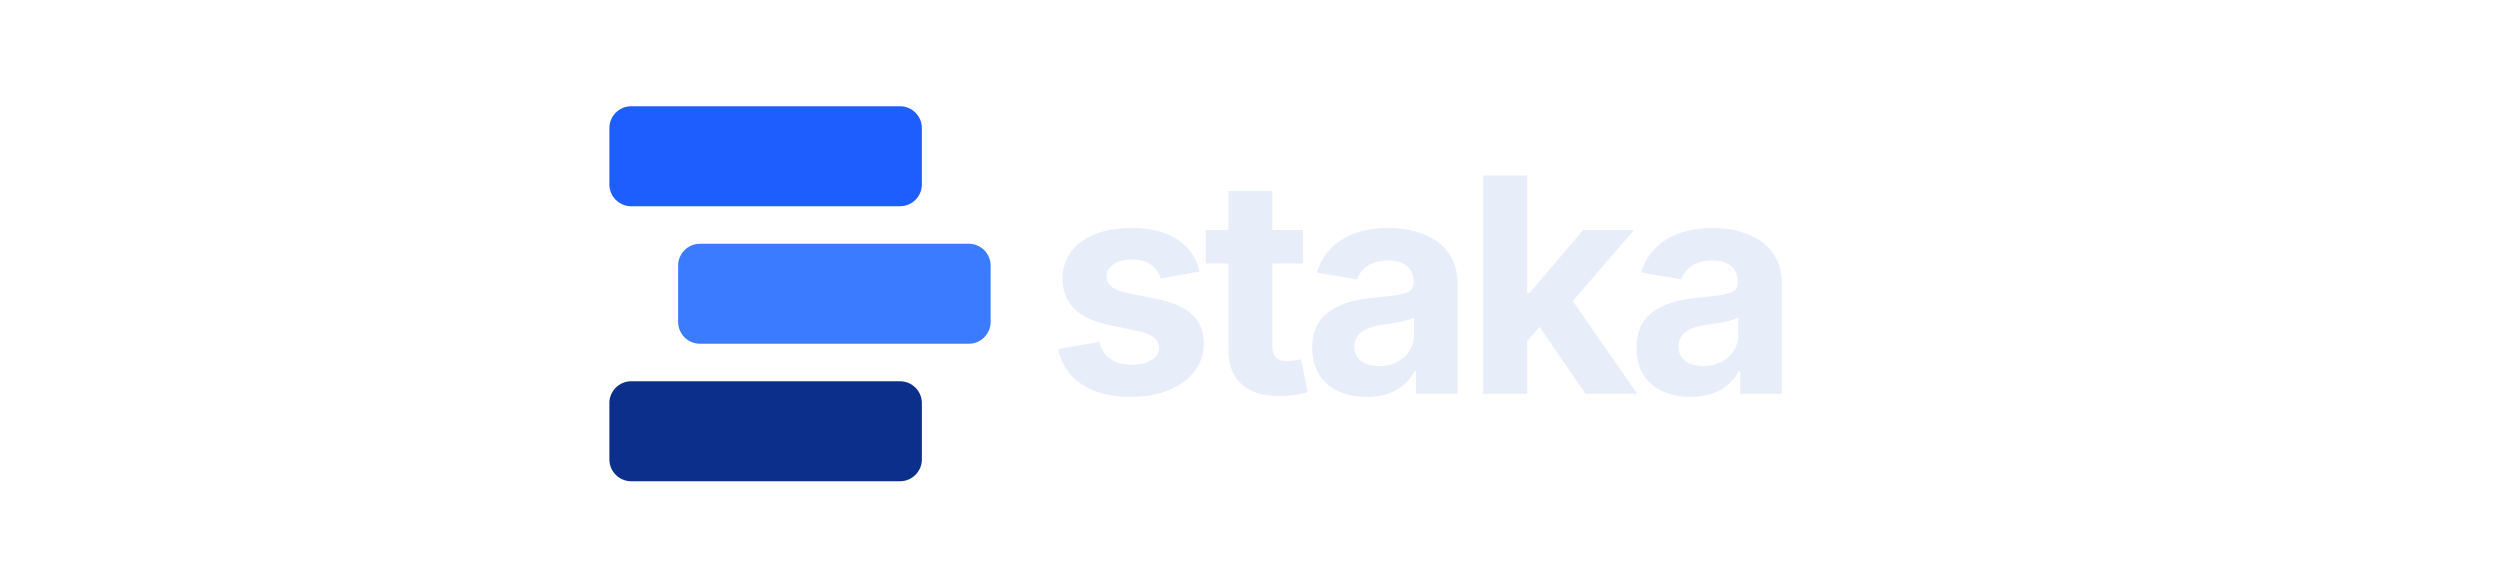
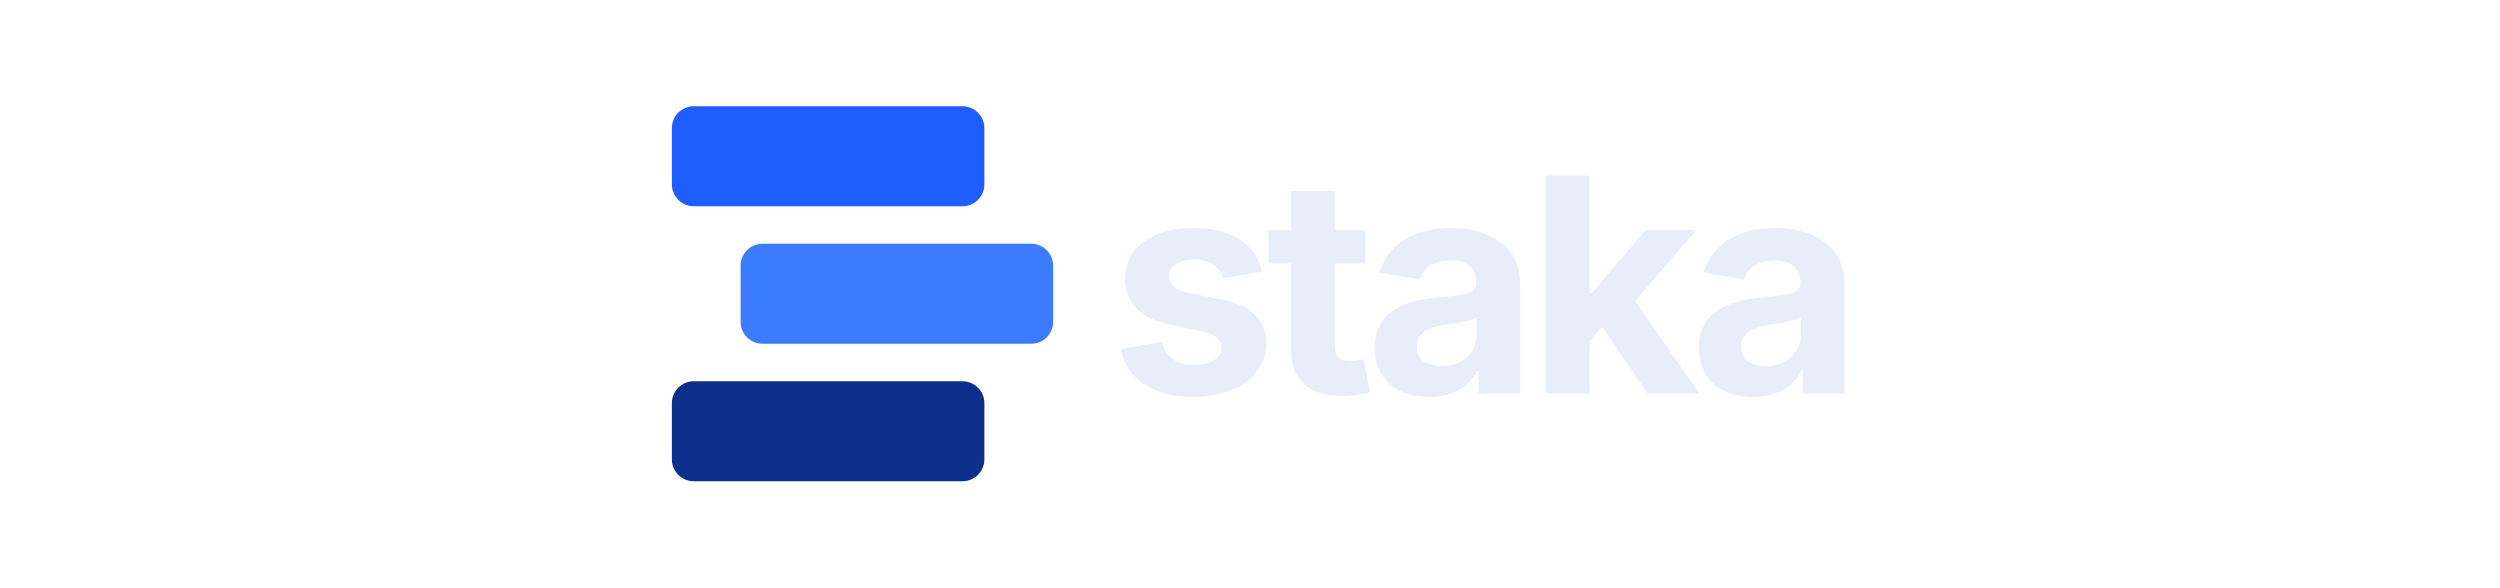
<svg xmlns="http://www.w3.org/2000/svg" viewBox="0 0 800 188" fill="none" role="img" aria-label="Staka">
-   <g transform="translate(195 34)">
+   <g transform="translate(215 34)">
    <rect x="0" y="0" width="100" height="32" rx="7" fill="#1E5EFF" />
    <rect x="22" y="44" width="100" height="32" rx="7" fill="#3B7BFF" />
    <rect x="0" y="88" width="100" height="32" rx="7" fill="#0B2F8A" />
    <text x="140" y="92" font-family="Inter, DejaVu Sans, Liberation Sans, sans-serif" font-size="96" font-weight="700" letter-spacing="-0.04em" fill="#E8EEF9">staka</text>
  </g>
</svg>
